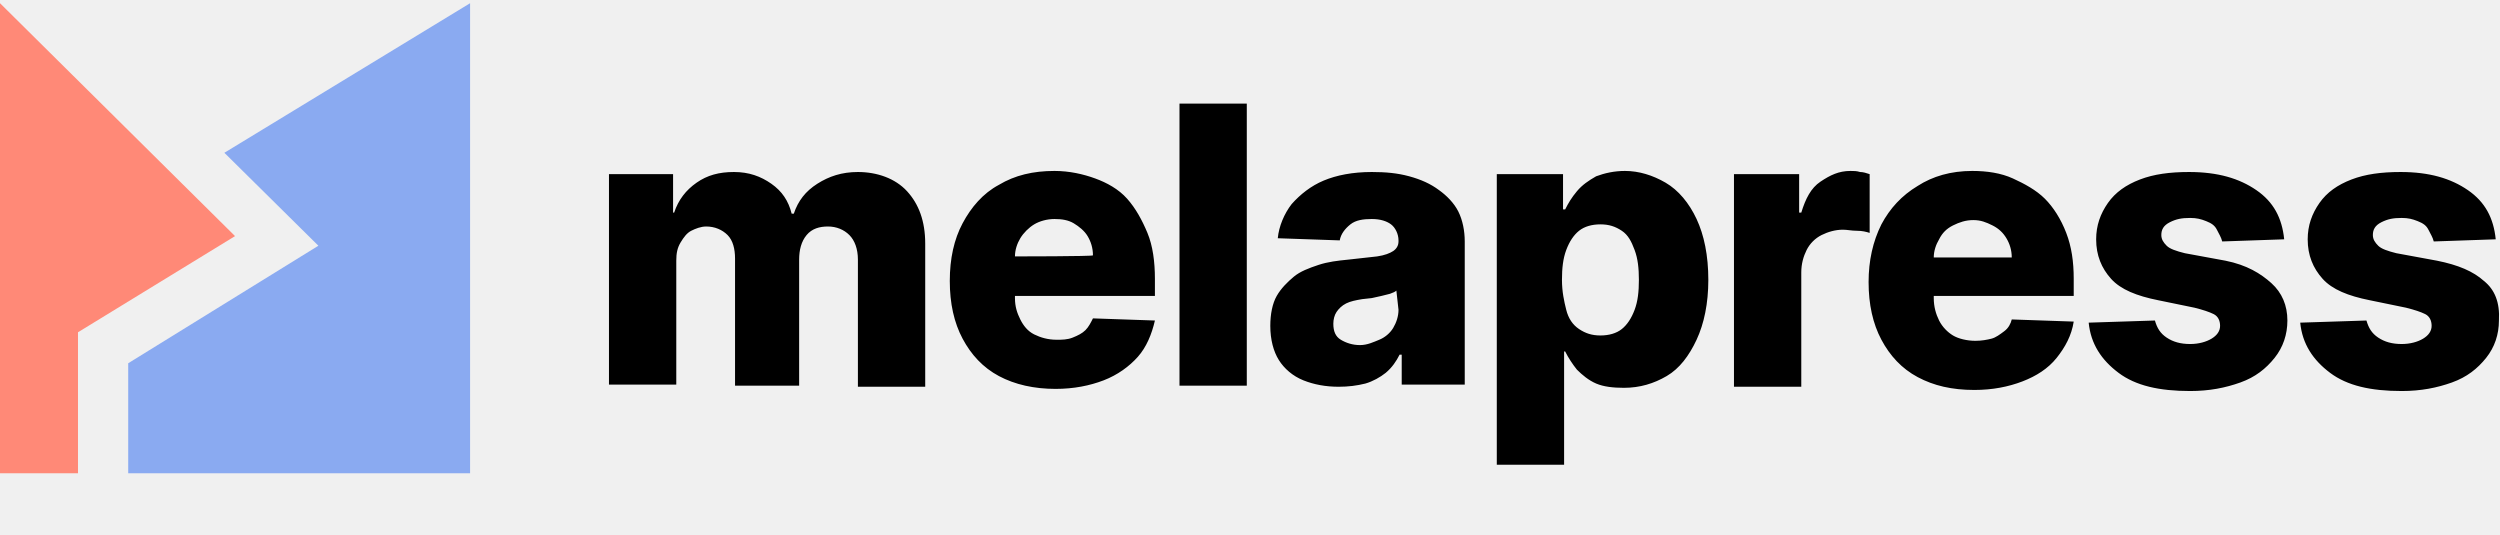
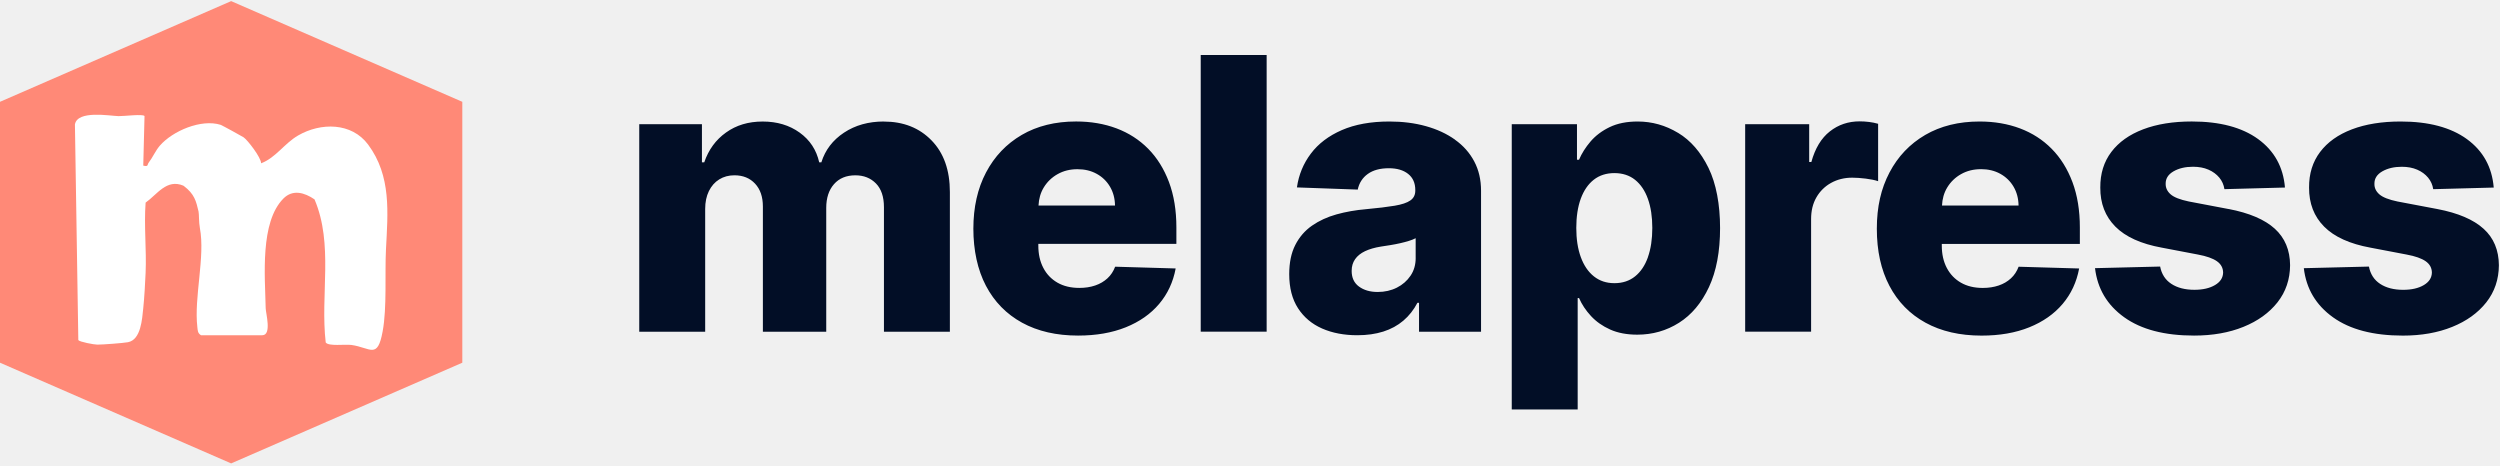
- <svg xmlns="http://www.w3.org/2000/svg" version="1.1" id="Layer_1" x="0px" y="0px" viewBox="0 0 234 50" style="enable-background:new 0 0 234 50;" xml:space="preserve">
-   <style type="text/css"> .st0{fill-rule:evenodd;clip-rule:evenodd;} .st1{fill-rule:evenodd;clip-rule:evenodd;fill:#8AAAF1;} .st2{fill-rule:evenodd;clip-rule:evenodd;fill:#FF8977;} </style>
-   <path class="st0" d="M80.3,16.1c-1.5,0-2.7,0.4-3.8,1.1s-1.8,1.6-2.2,2.8h-0.2c-0.3-1.2-0.9-2.1-1.9-2.8s-2.1-1.1-3.5-1.1 s-2.5,0.3-3.5,1s-1.7,1.6-2.1,2.8H63v-3.6h-6V36h6.3V24.4c0-0.7,0.1-1.2,0.4-1.7c0.3-0.5,0.6-0.9,1-1.1s0.9-0.4,1.4-0.4 c0.8,0,1.5,0.3,2,0.8s0.7,1.3,0.7,2.2v11.9h6V24.3c0-0.9,0.2-1.7,0.7-2.3s1.2-0.8,2-0.8s1.5,0.3,2,0.8s0.8,1.3,0.8,2.3v11.9h6.3 V22.8c0-2.1-0.6-3.7-1.7-4.9S82.1,16.1,80.3,16.1 M95,24c0-0.6,0.2-1.2,0.5-1.7s0.8-1,1.3-1.3s1.2-0.5,1.9-0.5 c0.7,0,1.3,0.1,1.8,0.4s1,0.7,1.3,1.2s0.5,1.1,0.5,1.8C102.3,24,95,24,95,24z M105.5,18.6c-0.8-0.9-1.9-1.5-3-1.9s-2.4-0.7-3.8-0.7 c-2,0-3.7,0.4-5.2,1.3c-1.5,0.8-2.6,2.1-3.4,3.6s-1.2,3.3-1.2,5.4s0.4,3.9,1.2,5.4c0.8,1.5,1.9,2.7,3.4,3.5s3.3,1.2,5.3,1.2 c1.7,0,3.2-0.3,4.5-0.8s2.4-1.3,3.2-2.2s1.3-2.1,1.6-3.4l-5.8-0.2c-0.2,0.4-0.4,0.8-0.7,1.1s-0.7,0.5-1.2,0.7s-1,0.2-1.5,0.2 c-0.8,0-1.5-0.2-2.1-0.5s-1-0.8-1.3-1.4s-0.5-1.2-0.5-2v-0.2h13.1v-1.6c0-1.6-0.2-3.1-0.7-4.3S106.3,19.5,105.5,18.6L105.5,18.6 L105.5,18.6z M110.4,36.1h6.3V9.7h-6.3V36.1L110.4,36.1z M130.9,29c0,0.6-0.2,1.2-0.5,1.7s-0.8,0.9-1.3,1.1s-1.1,0.5-1.8,0.5 s-1.3-0.2-1.8-0.5s-0.7-0.8-0.7-1.5c0-0.4,0.1-0.8,0.3-1.1s0.5-0.6,0.9-0.8s0.9-0.3,1.5-0.4l0.9-0.1l0.9-0.2l0.8-0.2 c0.3-0.1,0.5-0.2,0.6-0.3L130.9,29L130.9,29z M134.7,17.8c-0.8-0.6-1.7-1-2.8-1.3s-2.2-0.4-3.5-0.4c-1.8,0-3.3,0.3-4.5,0.8 s-2.2,1.3-3,2.2c-0.7,0.9-1.2,2.1-1.3,3.2l5.8,0.2c0.1-0.6,0.5-1.1,1-1.5s1.2-0.5,2-0.5s1.4,0.2,1.8,0.5s0.7,0.9,0.7,1.5v0.1 c0,0.4-0.2,0.7-0.5,0.9s-0.8,0.4-1.5,0.5l-2.7,0.3c-1,0.1-1.9,0.2-2.8,0.5s-1.7,0.6-2.3,1.1s-1.2,1.1-1.6,1.8s-0.6,1.7-0.6,2.8 c0,1.3,0.3,2.4,0.8,3.2s1.3,1.5,2.3,1.9s2.1,0.6,3.3,0.6c0.9,0,1.7-0.1,2.5-0.3c0.7-0.2,1.4-0.6,1.9-1c0.6-0.5,1-1.1,1.3-1.7h0.2V36 h5.9V22.6c0-1-0.2-2-0.6-2.8S135.4,18.3,134.7,17.8L134.7,17.8z M153,29c-0.3,0.8-0.7,1.4-1.2,1.8s-1.2,0.6-2,0.6s-1.4-0.2-2-0.6 s-1-1-1.2-1.8s-0.4-1.7-0.4-2.8c0-1.1,0.1-2,0.4-2.8s0.7-1.4,1.2-1.8s1.2-0.6,2-0.6s1.4,0.2,2,0.6s0.9,1,1.2,1.8s0.4,1.7,0.4,2.8 S153.3,28.2,153,29 M155.9,17.1c-1.2-0.7-2.5-1.1-3.8-1.1c-1,0-1.9,0.2-2.7,0.5c-0.7,0.4-1.3,0.8-1.8,1.4s-0.8,1.1-1.1,1.7h-0.2 v-3.3h-6.2v27.2h6.3V32.9h0.1c0.3,0.6,0.7,1.2,1.1,1.7c0.5,0.5,1.1,1,1.8,1.3s1.6,0.4,2.6,0.4c1.5,0,2.8-0.4,4-1.1s2.1-1.9,2.8-3.4 s1.1-3.4,1.1-5.6c0-2.3-0.4-4.2-1.1-5.7S157.1,17.8,155.9,17.1 M184.6,16c1.4,0,2.7,0.2,3.8,0.7s2.2,1.1,3,1.9s1.5,1.9,2,3.2 s0.7,2.7,0.7,4.3v1.6H181v0.2c0,0.8,0.2,1.5,0.5,2.1s0.8,1.1,1.3,1.4s1.3,0.5,2.1,0.5c0.6,0,1.1-0.1,1.5-0.2s0.8-0.4,1.2-0.7 s0.6-0.7,0.7-1.1l5.8,0.2c-0.2,1.3-0.8,2.4-1.6,3.4s-1.9,1.7-3.2,2.2s-2.8,0.8-4.5,0.8c-2.1,0-3.8-0.4-5.3-1.2s-2.6-2-3.4-3.5 s-1.2-3.3-1.2-5.4c0-2,0.4-3.8,1.2-5.4c0.8-1.5,1.9-2.7,3.4-3.6C180.9,16.5,182.6,16,184.6,16L184.6,16z M173.2,16 c0.3,0,0.6,0,0.9,0.1c0.3,0,0.6,0.1,0.9,0.2v5.5c-0.3-0.1-0.7-0.2-1.2-0.2s-0.9-0.1-1.3-0.1c-0.7,0-1.4,0.2-2,0.5s-1.1,0.8-1.4,1.4 s-0.5,1.3-0.5,2.1v10.7h-6.3V16.3h6.1v3.6h0.2c0.4-1.3,0.9-2.3,1.8-2.9S172.1,16,173.2,16L173.2,16z M184.7,20.6 c-0.7,0-1.3,0.2-1.9,0.5s-1,0.7-1.3,1.3c-0.3,0.5-0.5,1.1-0.5,1.7h7.3c0-0.7-0.2-1.3-0.5-1.8s-0.7-0.9-1.3-1.2 S185.4,20.6,184.7,20.6z M208.3,24.4l-3.8-0.7c-0.8-0.2-1.4-0.4-1.7-0.7s-0.5-0.6-0.5-1c0-0.5,0.2-0.9,0.8-1.2s1.1-0.4,1.9-0.4 c0.6,0,1,0.1,1.5,0.3s0.8,0.4,1,0.8s0.4,0.7,0.5,1.1l5.8-0.2c-0.2-2-1-3.5-2.6-4.6s-3.6-1.7-6.3-1.7c-1.8,0-3.3,0.2-4.6,0.7 s-2.3,1.2-3,2.2s-1.1,2.1-1.1,3.4c0,1.5,0.5,2.7,1.4,3.7s2.4,1.6,4.4,2l3.4,0.7c0.8,0.2,1.4,0.4,1.8,0.6s0.6,0.6,0.6,1.1 s-0.3,0.9-0.8,1.2s-1.2,0.5-2,0.5c-0.9,0-1.6-0.2-2.2-0.6s-0.9-0.9-1.1-1.6l-6.2,0.2c0.2,2,1.2,3.5,2.8,4.7s3.8,1.7,6.7,1.7 c1.8,0,3.3-0.3,4.7-0.8s2.4-1.3,3.2-2.3s1.2-2.2,1.2-3.5c0-1.4-0.5-2.6-1.5-3.5S210.3,24.8,208.3,24.4 M232.5,26.3 c-1-0.9-2.4-1.5-4.4-1.9l-3.8-0.7c-0.8-0.2-1.4-0.4-1.7-0.7s-0.5-0.6-0.5-1c0-0.5,0.2-0.9,0.8-1.2s1.1-0.4,1.9-0.4 c0.6,0,1,0.1,1.5,0.3s0.8,0.4,1,0.8s0.4,0.7,0.5,1.1l5.8-0.2c-0.2-2-1-3.5-2.6-4.6s-3.6-1.7-6.3-1.7c-1.8,0-3.3,0.2-4.6,0.7 s-2.3,1.2-3,2.2s-1.1,2.1-1.1,3.4c0,1.5,0.5,2.7,1.4,3.7s2.4,1.6,4.4,2l3.4,0.7c0.8,0.2,1.4,0.4,1.8,0.6s0.6,0.6,0.6,1.1 s-0.3,0.9-0.8,1.2s-1.2,0.5-2,0.5c-0.9,0-1.6-0.2-2.2-0.6s-0.9-0.9-1.1-1.6l-6.2,0.2c0.2,2,1.2,3.5,2.8,4.7s3.8,1.7,6.7,1.7 c1.8,0,3.3-0.3,4.7-0.8s2.4-1.3,3.2-2.3s1.2-2.2,1.2-3.5C234,28.3,233.5,27.1,232.5,26.3" />
-   <path class="st1" d="M44,0.3l-23,14l8.8,8.7L12,34v10.3h32l0,0V0.3z" />
-   <path class="st2" d="M0,0.3v44h7.3V31.1l14.7-9L0,0.3z" />
+ <svg xmlns="http://www.w3.org/2000/svg" width="1009" height="188" fill="none">
+   <g fill-rule="evenodd">
+     <path d="M356.69 49.04c-6.16 0-11.52 1.5-16.05 4.5s-7.58 6.99-9.14 11.97h-.87c-1.13-5.02-3.75-9.01-7.89-11.99s-9.11-4.47-14.91-4.47-10.66 1.47-14.79 4.42c-4.14 2.94-7.07 6.96-8.81 12.05h-.93V50.14H258v83.74h26.61V84.32c0-2.76.5-5.16 1.5-7.2 1-2.03 2.38-3.61 4.16-4.71 1.78-1.11 3.83-1.66 6.15-1.66 3.45 0 6.22 1.12 8.33 3.38 2.1 2.25 3.15 5.32 3.15 9.22v50.54h25.57V83.9c0-4 1.04-7.19 3.13-9.57s4.96-3.57 8.62-3.57c3.41 0 6.18 1.1 8.33 3.3 2.14 2.19 3.21 5.39 3.21 9.56v50.27h26.61V77.52c0-8.83-2.46-15.79-7.4-20.85-4.93-5.07-11.35-7.61-19.26-7.61m62.43 33.89c.14-2.69.81-5.13 2.11-7.27a15.12 15.12 0 0 1 5.6-5.4c2.36-1.33 5.03-1.99 8-1.99s5.54.63 7.8 1.88c2.27 1.25 4.06 2.99 5.36 5.21s1.97 4.74 2.01 7.58h-30.9l.02-.01zm44.28-22.9c-3.59-3.63-7.86-6.38-12.79-8.24-4.93-1.85-10.37-2.78-16.32-2.78-8.41 0-15.73 1.81-21.93 5.42-6.2 3.62-11 8.67-14.42 15.16-3.41 6.48-5.11 14.06-5.11 22.71s1.69 16.58 5.08 23.03 8.25 11.41 14.58 14.89c6.33 3.47 13.87 5.2 22.6 5.2 7.3 0 13.71-1.12 19.26-3.35 5.55-2.24 10.04-5.38 13.46-9.43 3.43-4.05 5.65-8.82 6.67-14.31l-24.43-.71c-.69 1.85-1.72 3.42-3.1 4.69s-3.03 2.24-4.95 2.89c-1.92.66-4.07.98-6.42.98-3.41 0-6.35-.71-8.81-2.12-2.47-1.42-4.38-3.41-5.71-5.97-1.34-2.56-2.01-5.55-2.01-8.97v-.71h55.72v-6.65c0-6.87-1-12.96-2.99-18.29-2-5.32-4.79-9.8-8.38-13.44zm21.19 73.82h26.61V22.21h-26.61v111.66zm86.76-29.77c0 2.73-.68 5.12-2.07 7.17-1.38 2.05-3.22 3.66-5.52 4.82s-4.89 1.75-7.75 1.75c-3.05 0-5.56-.73-7.54-2.18s-2.96-3.56-2.96-6.33c0-1.82.46-3.39 1.38-4.71.92-1.33 2.27-2.41 4.03-3.25 1.75-.83 3.89-1.45 6.39-1.85l3.86-.6c1.34-.22 2.65-.47 3.92-.76a47.48 47.48 0 0 0 3.51-.93c1.07-.33 1.98-.69 2.74-1.09v7.96h.01zm15.88-47.73c-3.33-2.38-7.25-4.2-11.75-5.45-4.5-1.26-9.41-1.88-14.74-1.88-7.48 0-13.87 1.16-19.18 3.46-5.31 2.31-9.49 5.47-12.51 9.49-3.03 4.01-4.91 8.57-5.63 13.65l24.54.88c.58-2.69 1.94-4.8 4.08-6.33s4.97-2.29 8.49-2.29c3.26 0 5.85.76 7.78 2.29 1.92 1.53 2.88 3.69 2.88 6.49v.27c0 1.71-.66 3.03-1.99 3.95-1.32.93-3.43 1.64-6.34 2.13-2.9.49-6.73.95-11.48 1.39-4.24.36-8.23 1.06-11.97 2.1s-7.03 2.56-9.9 4.55c-2.87 2-5.12 4.6-6.75 7.8-1.64 3.2-2.45 7.13-2.45 11.78 0 5.53 1.19 10.11 3.56 13.77 2.37 3.65 5.62 6.38 9.74 8.18 4.11 1.8 8.84 2.7 14.17 2.7 3.88 0 7.37-.49 10.48-1.47 3.1-.98 5.8-2.45 8.11-4.41 2.3-1.96 4.2-4.36 5.68-7.2h.65v11.67h25.03V76.97c0-4.43-.92-8.38-2.75-11.83s-4.41-6.37-7.76-8.75l.01-.02zm77.87 47.4c-1.18 3.34-2.91 5.93-5.2 7.77-2.28 1.83-5.06 2.75-8.33 2.75s-5.99-.92-8.3-2.75c-2.31-1.84-4.06-4.43-5.28-7.77s-1.82-7.27-1.82-11.78.6-8.52 1.82-11.83 2.97-5.85 5.25-7.63 5.06-2.67 8.32-2.67 6.09.91 8.35 2.73 3.99 4.38 5.17 7.69 1.77 7.22 1.77 11.72-.59 8.43-1.77 11.78m12.15-50.16c-5.06-3.05-10.49-4.58-16.29-4.58-4.38 0-8.15.75-11.29 2.26s-5.71 3.45-7.73 5.81c-2.01 2.36-3.56 4.81-4.65 7.36h-.82V50.13h-26.33v115.14h26.61v-44.98h.55c1.12 2.58 2.73 5 4.82 7.26 2.08 2.25 4.67 4.07 7.75 5.45s6.73 2.07 10.94 2.07c6.16 0 11.78-1.6 16.84-4.8s9.09-7.99 12.08-14.39 4.49-14.34 4.49-23.83-1.56-17.95-4.68-24.31c-3.12-6.37-7.21-11.07-12.27-14.12m121.68-4.58c5.95 0 11.39.93 16.32 2.78 4.93 1.86 9.2 4.6 12.79 8.24 3.59 3.63 6.38 8.12 8.38 13.44 1.99 5.33 2.99 11.42 2.99 18.29v6.65h-55.72v.71c0 3.42.67 6.41 2.01 8.97s3.24 4.55 5.71 5.97c2.46 1.41 5.4 2.12 8.81 2.12 2.35 0 4.5-.33 6.42-.98s3.57-1.61 4.95-2.89c1.38-1.27 2.41-2.84 3.1-4.69l24.43.71c-1.02 5.49-3.24 10.25-6.67 14.31-3.43 4.05-7.92 7.2-13.46 9.43-5.55 2.24-11.97 3.35-19.26 3.35-8.74 0-16.27-1.73-22.6-5.2s-11.19-8.44-14.58-14.89-5.08-14.13-5.08-23.03 1.7-16.22 5.11-22.71 8.22-11.54 14.42-15.16c6.21-3.61 13.52-5.42 21.93-5.42zm-48.4-.06a31.43 31.43 0 0 1 3.81.24c1.3.16 2.52.41 3.65.74v23.17c-1.27-.44-2.93-.78-4.98-1.04-2.05-.25-3.88-.38-5.47-.38-3.16 0-5.99.7-8.52 2.1a15.31 15.31 0 0 0-5.93 5.83c-1.44 2.49-2.15 5.4-2.15 8.75v45.47h-26.61V50.12h25.84v15.27h.87c1.52-5.53 4.01-9.64 7.46-12.35 3.44-2.71 7.45-4.06 12.02-4.06h.01zm48.95 19.3c-2.97 0-5.64.66-8 1.99a15.12 15.12 0 0 0-5.6 5.4c-1.31 2.15-1.98 4.59-2.11 7.27h30.9c-.04-2.84-.71-5.36-2.01-7.58a13.97 13.97 0 0 0-5.36-5.21c-2.27-1.26-4.87-1.88-7.8-1.88l-.02.01zm99.98 16.09l-16.11-3.06c-3.51-.73-5.96-1.69-7.32-2.89s-2.02-2.62-1.99-4.25c-.03-2.11 1.03-3.78 3.18-5.02 2.16-1.24 4.78-1.85 7.86-1.85 2.36 0 4.44.39 6.23 1.17 1.8.78 3.25 1.86 4.38 3.21 1.12 1.36 1.81 2.92 2.07 4.66l24.43-.65c-.69-8.29-4.3-14.8-10.82-19.55-6.53-4.74-15.46-7.11-26.77-7.11-7.55 0-14.09 1.05-19.64 3.16s-9.83 5.15-12.84 9.13-4.5 8.77-4.46 14.37c-.04 6.4 1.99 11.66 6.09 15.78 4.1 4.13 10.34 6.95 18.72 8.48l14.58 2.78c3.48.65 6.04 1.55 7.67 2.7 1.64 1.15 2.47 2.66 2.51 4.55-.04 2.11-1.12 3.8-3.27 5.07-2.14 1.27-4.92 1.91-8.32 1.91-3.78 0-6.88-.8-9.31-2.4s-3.93-3.92-4.52-6.98l-26.28.65c.98 8.29 4.9 14.89 11.78 19.82s16.28 7.39 28.21 7.39c7.47 0 14.11-1.17 19.91-3.52 5.8-2.34 10.38-5.64 13.74-9.89 3.35-4.26 5.05-9.25 5.09-15-.04-6.1-2.1-11.01-6.17-14.72-4.09-3.71-10.29-6.36-18.64-7.96m102.9 7.98c-4.08-3.71-10.29-6.36-18.64-7.96l-16.11-3.05c-3.51-.73-5.95-1.69-7.32-2.89-1.36-1.2-2.02-2.62-1.98-4.25-.04-2.1 1.02-3.78 3.18-5.02 2.16-1.23 4.78-1.85 7.86-1.85 2.36 0 4.43.39 6.23 1.17 1.79.78 3.25 1.85 4.38 3.21 1.12 1.36 1.82 2.91 2.07 4.66l24.43-.65c-.69-8.29-4.3-14.8-10.82-19.55-6.53-4.74-15.46-7.11-26.77-7.11-7.54 0-14.09 1.05-19.64 3.16s-9.83 5.15-12.84 9.13-4.5 8.77-4.46 14.36c-.04 6.4 1.99 11.66 6.1 15.79 4.1 4.13 10.34 6.95 18.71 8.48l14.58 2.78c3.48.65 6.04 1.55 7.67 2.7 1.64 1.15 2.47 2.66 2.51 4.55-.04 2.11-1.12 3.8-3.26 5.07s-4.92 1.91-8.32 1.91c-3.78 0-6.88-.8-9.31-2.4s-3.93-3.92-4.52-6.98l-26.28.65c.98 8.29 4.9 14.89 11.78 19.82 6.87 4.93 16.28 7.39 28.21 7.39 7.48 0 14.11-1.17 19.91-3.52 5.8-2.34 10.38-5.64 13.74-9.89 3.35-4.25 5.05-9.25 5.09-14.99-.04-6.11-2.1-11.02-6.17-14.72" fill="#020e26" />
+     <path d="M0 41.09L93.29.45l93.3 40.64v105.3l-93.3 40.64L0 146.39V41.09z" fill="#ff8977" />
+   </g>
+   <path d="M81.12 135.3c-1.36-.83-1.31-1.9-1.47-3.28-1.41-11.99 3.23-28.35 1.02-40.01-.45-2.37-.3-5.61-.54-6.65-.97-4.08-1.55-7.07-6.13-10.43-6.76-2.85-10.56 3.55-15.23 6.85-.7 9.42.4 18.85 0 28.31-.18 4.18-.52 10.18-.95 14.26-.46 4.31-.89 12.79-6.19 13.77-1.97.36-10.12.97-12.34.97-1.29 0-7.14-1.08-7.68-1.83l-1.37-87.05c1.02-5.81 13.93-3.45 17.6-3.34 2.12.06 9.92-.96 10.49-.03l-.51 20c2.2.56 1.57-.42 2.18-1.19 1.58-2.02 2.76-4.85 4.5-6.85 5.2-5.98 16.73-10.88 24.55-8.42.51.16 8.57 4.58 9.24 5.02 1.62 1.07 7.13 8.22 7.09 10.51 5.93-2.26 9.41-8.03 14.92-11.22 9.15-5.3 21.6-5.33 28.28 3.67 9.44 12.71 7.95 27.47 7.2 42.25-.5 9.89.44 23.44-1.34 33.12-2.1 11.47-4.85 6.58-12.58 5.5-2.57-.36-9.25.64-10.4-1.01-2.23-19.2 3.21-39.61-4.52-57.75-4-2.73-8.76-4.18-12.57-.33-9.46 9.56-7.42 31.24-7.14 44.27.04 1.99 2.54 10.89-1.39 10.89H81.11h.01z" fill="#fff" />
</svg>
